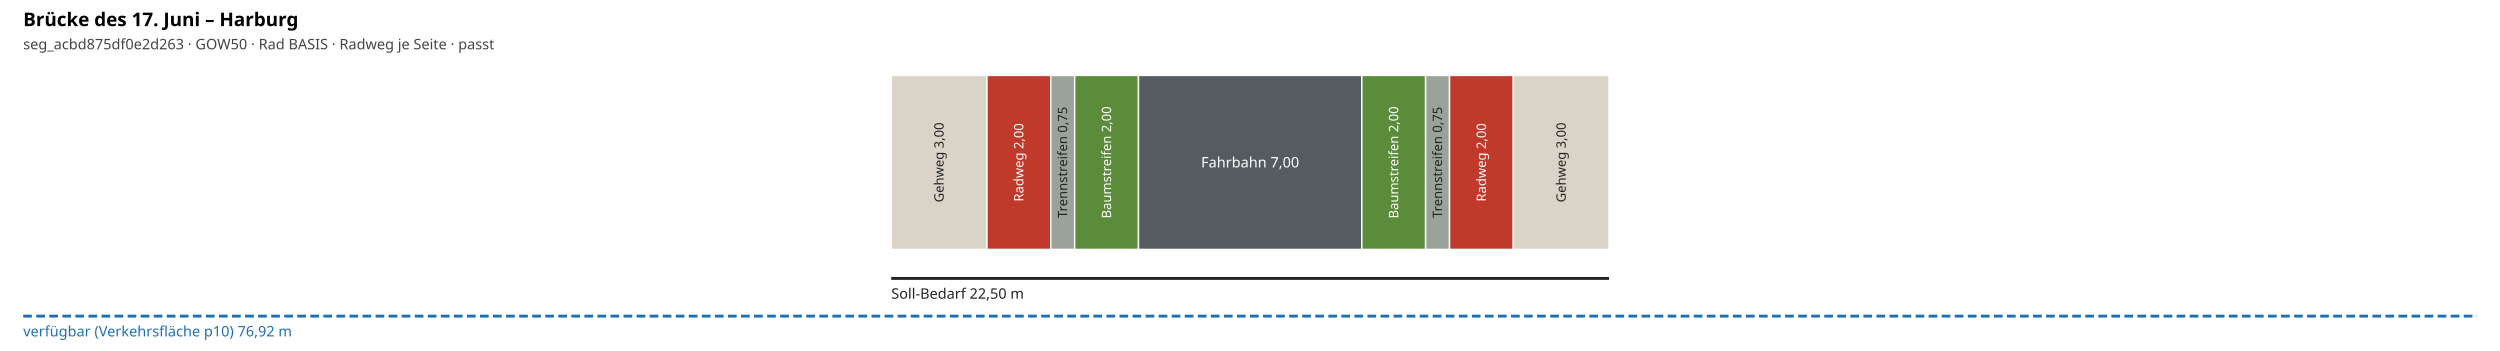
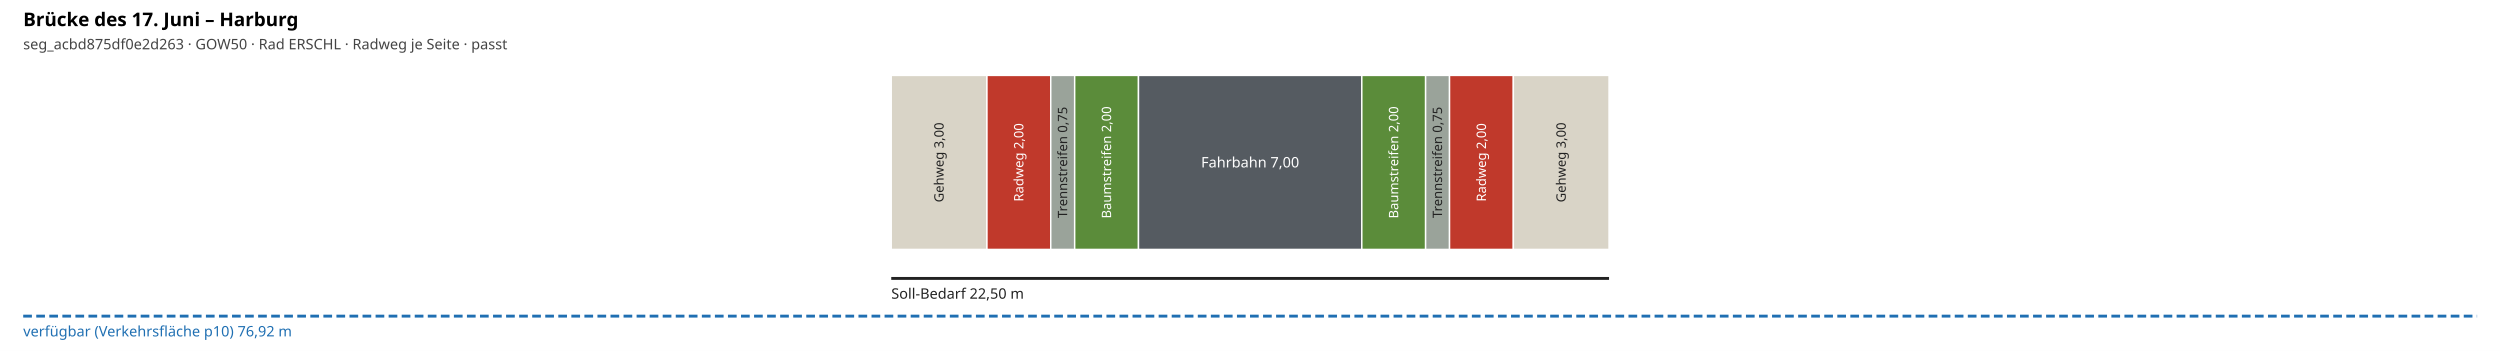
<svg xmlns="http://www.w3.org/2000/svg" width="1724" height="242" viewBox="0 0 1724 242" font-family="sans-serif" font-size="10">
  <rect x="0" y="0" width="1724" height="242" fill="#ffffff" />
  <text x="16.0" y="18" font-size="13" font-weight="bold">Brücke des 17. Juni – Harburg</text>
-   <text x="16.0" y="34" fill="#444">seg_acbd875df0e2d263 · GOW50 · Rad BASIS · Radweg je Seite · passt</text>
+   <text x="16.0" y="34" fill="#444">seg_acbd875df0e2d263 · GOW50 · Rad ERSCHL · Radweg je Seite · passt</text>
  <rect x="614.6" y="52.0" width="66.0" height="120.0" fill="#d9d4c7" stroke="#ffffff" stroke-width="1" data-element="sidewalk" data-width-m="3.00" />
  <text transform="translate(647.6,112.0) rotate(-90)" text-anchor="middle" dominant-baseline="middle" fill="#222" font-size="9">Gehweg 3,00</text>
  <rect x="680.6" y="52.0" width="44.0" height="120.0" fill="#c0392b" stroke="#ffffff" stroke-width="1" data-element="cycle_track" data-width-m="2.00" />
  <text transform="translate(702.6,112.0) rotate(-90)" text-anchor="middle" dominant-baseline="middle" fill="#ffffff" font-size="9">Radweg 2,00</text>
  <rect x="724.6" y="52.0" width="16.5" height="120.0" fill="#9aa39a" stroke="#ffffff" stroke-width="1" data-element="buffer_cycle_carriageway" data-width-m="0.75" />
  <text transform="translate(732.8,112.0) rotate(-90)" text-anchor="middle" dominant-baseline="middle" fill="#222" font-size="9">Trennstreifen 0,75</text>
  <rect x="741.1" y="52.0" width="44.0" height="120.0" fill="#5b8c3a" stroke="#ffffff" stroke-width="1" data-element="tree_strip" data-width-m="2.00" />
  <text transform="translate(763.1,112.0) rotate(-90)" text-anchor="middle" dominant-baseline="middle" fill="#ffffff" font-size="9">Baumstreifen 2,00</text>
  <rect x="785.1" y="52.0" width="154.0" height="120.0" fill="#555b61" stroke="#ffffff" stroke-width="1" data-element="carriageway" data-width-m="7.00" />
  <text x="862.1" y="112.0" text-anchor="middle" dominant-baseline="middle" fill="#ffffff">Fahrbahn 7,00</text>
  <rect x="939.1" y="52.0" width="44.0" height="120.0" fill="#5b8c3a" stroke="#ffffff" stroke-width="1" data-element="tree_strip" data-width-m="2.00" />
  <text transform="translate(961.1,112.0) rotate(-90)" text-anchor="middle" dominant-baseline="middle" fill="#ffffff" font-size="9">Baumstreifen 2,00</text>
  <rect x="983.1" y="52.0" width="16.5" height="120.0" fill="#9aa39a" stroke="#ffffff" stroke-width="1" data-element="buffer_cycle_carriageway" data-width-m="0.75" />
  <text transform="translate(991.3,112.0) rotate(-90)" text-anchor="middle" dominant-baseline="middle" fill="#222" font-size="9">Trennstreifen 0,75</text>
  <rect x="999.6" y="52.0" width="44.0" height="120.0" fill="#c0392b" stroke="#ffffff" stroke-width="1" data-element="cycle_track" data-width-m="2.00" />
  <text transform="translate(1021.6,112.0) rotate(-90)" text-anchor="middle" dominant-baseline="middle" fill="#ffffff" font-size="9">Radweg 2,00</text>
  <rect x="1043.6" y="52.0" width="66.0" height="120.0" fill="#d9d4c7" stroke="#ffffff" stroke-width="1" data-element="sidewalk" data-width-m="3.00" />
  <text transform="translate(1076.6,112.0) rotate(-90)" text-anchor="middle" dominant-baseline="middle" fill="#222" font-size="9">Gehweg 3,00</text>
  <text x="614.6" y="206.0" fill="#222">Soll-Bedarf 22,50 m</text>
  <line x1="614.6" y1="192.0" x2="1109.6" y2="192.0" stroke="#222" stroke-width="2" />
  <line x1="16.0" y1="218.0" x2="1708.2" y2="218.0" stroke="#1f6fb2" stroke-width="2" stroke-dasharray="6 3" />
  <text x="16.0" y="232.0" fill="#1f6fb2">verfügbar (Verkehrsfläche p10) 76,92 m</text>
</svg>
